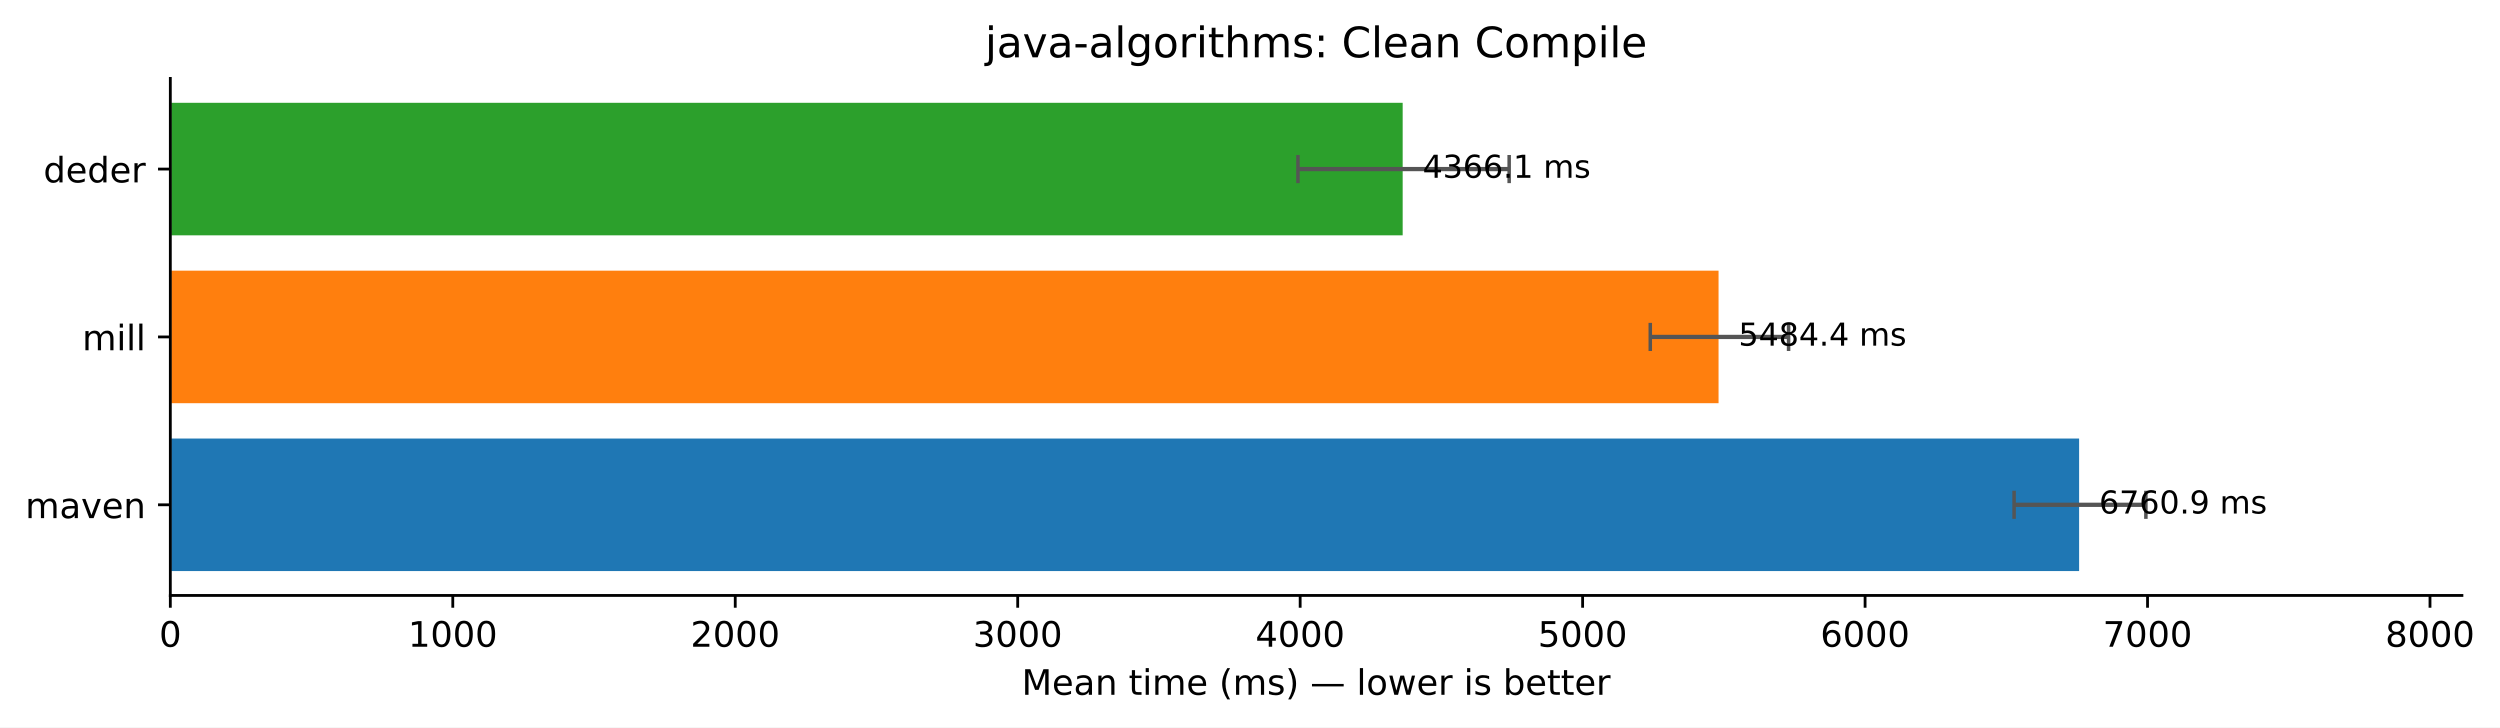
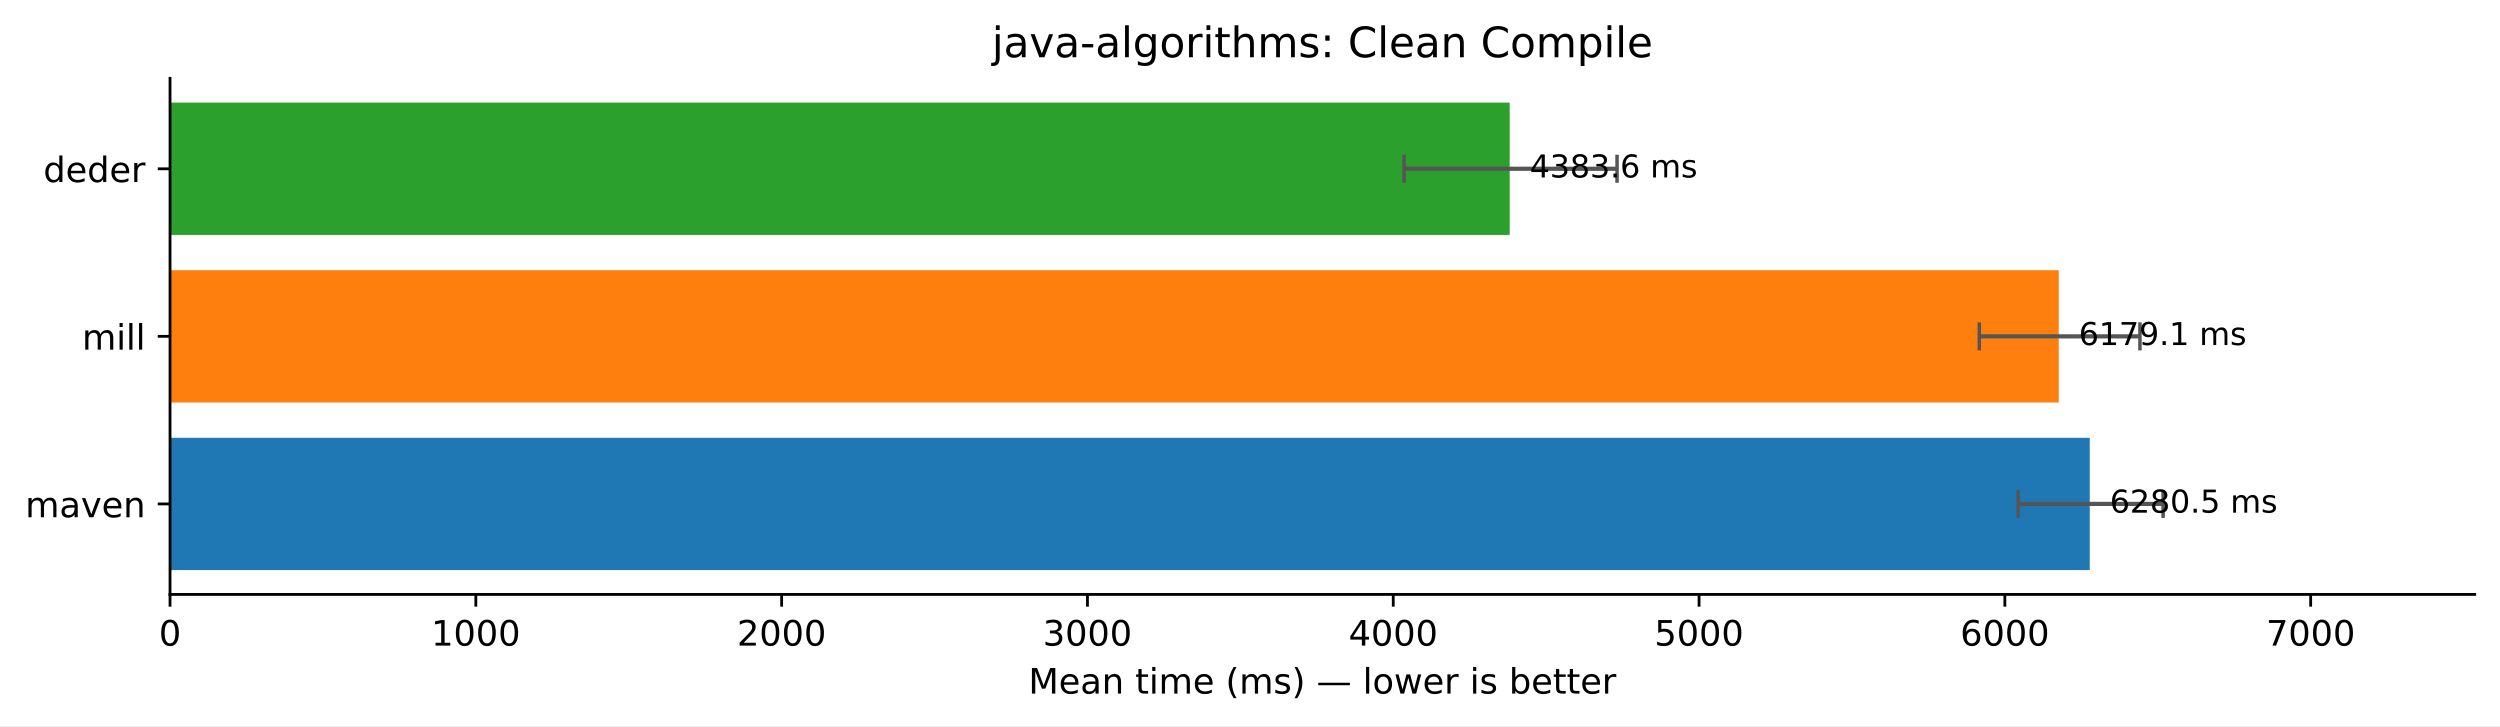
- <svg xmlns="http://www.w3.org/2000/svg" xmlns:xlink="http://www.w3.org/1999/xlink" width="711.555pt" height="207.034pt" viewBox="0 0 711.555 207.034" version="1.1">
+ <svg xmlns="http://www.w3.org/2000/svg" xmlns:xlink="http://www.w3.org/1999/xlink" width="712.788pt" height="207.034pt" viewBox="0 0 712.788 207.034" version="1.1">
  <defs>
    <style type="text/css">*{stroke-linejoin: round; stroke-linecap: butt}</style>
  </defs>
  <g id="figure_1">
    <g id="patch_1">
-       <path d="M 0 207.034  L 711.555 207.034  L 711.555 0  L 0 0  z " style="fill: #ffffff" />
+       <path d="M 0 207.034  L 712.788 207.034  L 712.788 0  L 0 0  z " style="fill: #ffffff" />
    </g>
    <g id="axes_1">
      <g id="patch_2">
-         <path d="M 48.478 169.478  L 700.718 169.478  L 700.718 22.318  L 48.478 22.318  z " style="fill: #ffffff" />
+         <path d="M 48.478 169.478  L 705.588 169.478  L 705.588 22.318  L 48.478 22.318  z " style="fill: #ffffff" />
      </g>
      <g id="patch_3">
-         <path d="M 48.478 162.789  L 592.011 162.789  L 592.011 124.566  L 48.478 124.566  z " clip-path="url(#p6ce78f85d4)" style="fill: #1f77b4; stroke: #ffffff; stroke-width: 0.5; stroke-linejoin: miter" />
+         <path d="M 48.478 162.789  L 596.07 162.789  L 596.07 124.566  L 48.478 124.566  z " clip-path="url(#p74a0497f88)" style="fill: #1f77b4; stroke: #ffffff; stroke-width: 0.5; stroke-linejoin: miter" />
      </g>
      <g id="patch_4">
-         <path d="M 48.478 115.01  L 489.389 115.01  L 489.389 76.786  L 48.478 76.786  z " clip-path="url(#p6ce78f85d4)" style="fill: #ff7f0e; stroke: #ffffff; stroke-width: 0.5; stroke-linejoin: miter" />
+         <path d="M 48.478 115.01  L 587.228 115.01  L 587.228 76.786  L 48.478 76.786  z " clip-path="url(#p74a0497f88)" style="fill: #ff7f0e; stroke: #ffffff; stroke-width: 0.5; stroke-linejoin: miter" />
      </g>
      <g id="patch_5">
-         <path d="M 48.478 67.231  L 399.483 67.231  L 399.483 29.007  L 48.478 29.007  z " clip-path="url(#p6ce78f85d4)" style="fill: #2ca02c; stroke: #ffffff; stroke-width: 0.5; stroke-linejoin: miter" />
+         <path d="M 48.478 67.231  L 430.684 67.231  L 430.684 29.007  L 48.478 29.007  z " clip-path="url(#p74a0497f88)" style="fill: #2ca02c; stroke: #ffffff; stroke-width: 0.5; stroke-linejoin: miter" />
      </g>
      <g id="matplotlib.axis_1">
        <g id="xtick_1">
          <g id="line2d_1">
            <defs>
-               <path id="ma8fe694f20" d="M 0 0  L 0 3.5  " style="stroke: #000000; stroke-width: 0.8" />
+               <path id="mb37d23f54a" d="M 0 0  L 0 3.5  " style="stroke: #000000; stroke-width: 0.8" />
            </defs>
            <g>
-               <use xlink:href="#ma8fe694f20" x="48.478" y="169.478" style="stroke: #000000; stroke-width: 0.8" />
+               <use xlink:href="#mb37d23f54a" x="48.478" y="169.478" style="stroke: #000000; stroke-width: 0.8" />
            </g>
          </g>
          <g id="text_1">
            <g transform="translate(45.29688 184.0766) scale(0.1 -0.1)">
              <defs>
                <path id="DejaVuSans-30" d="M 2034 4250  Q 1547 4250 1301 3770  Q 1056 3291 1056 2328  Q 1056 1369 1301 889  Q 1547 409 2034 409  Q 2525 409 2770 889  Q 3016 1369 3016 2328  Q 3016 3291 2770 3770  Q 2525 4250 2034 4250  z M 2034 4750  Q 2819 4750 3233 4129  Q 3647 3509 3647 2328  Q 3647 1150 3233 529  Q 2819 -91 2034 -91  Q 1250 -91 836 529  Q 422 1150 422 2328  Q 422 3509 836 4129  Q 1250 4750 2034 4750  z " transform="scale(0.015625)" />
              </defs>
              <use xlink:href="#DejaVuSans-30" />
            </g>
          </g>
        </g>
        <g id="xtick_2">
          <g id="line2d_2">
            <g>
-               <use xlink:href="#ma8fe694f20" x="128.872" y="169.478" style="stroke: #000000; stroke-width: 0.8" />
+               <use xlink:href="#mb37d23f54a" x="135.668" y="169.478" style="stroke: #000000; stroke-width: 0.8" />
            </g>
          </g>
          <g id="text_2">
-             <g transform="translate(116.1471 184.0766) scale(0.1 -0.1)">
+             <g transform="translate(122.9427 184.0766) scale(0.1 -0.1)">
              <defs>
                <path id="DejaVuSans-31" d="M 794 531  L 1825 531  L 1825 4091  L 703 3866  L 703 4441  L 1819 4666  L 2450 4666  L 2450 531  L 3481 531  L 3481 0  L 794 0  L 794 531  z " transform="scale(0.015625)" />
              </defs>
              <use xlink:href="#DejaVuSans-31" />
              <use xlink:href="#DejaVuSans-30" transform="translate(63.62305 0)" />
              <use xlink:href="#DejaVuSans-30" transform="translate(127.2461 0)" />
              <use xlink:href="#DejaVuSans-30" transform="translate(190.8691 0)" />
            </g>
          </g>
        </g>
        <g id="xtick_3">
          <g id="line2d_3">
            <g>
-               <use xlink:href="#ma8fe694f20" x="209.266" y="169.478" style="stroke: #000000; stroke-width: 0.8" />
+               <use xlink:href="#mb37d23f54a" x="222.857" y="169.478" style="stroke: #000000; stroke-width: 0.8" />
            </g>
          </g>
          <g id="text_3">
-             <g transform="translate(196.5411 184.0766) scale(0.1 -0.1)">
+             <g transform="translate(210.1323 184.0766) scale(0.1 -0.1)">
              <defs>
                <path id="DejaVuSans-32" d="M 1228 531  L 3431 531  L 3431 0  L 469 0  L 469 531  Q 828 903 1448 1529  Q 2069 2156 2228 2338  Q 2531 2678 2651 2914  Q 2772 3150 2772 3378  Q 2772 3750 2511 3984  Q 2250 4219 1831 4219  Q 1534 4219 1204 4116  Q 875 4013 500 3803  L 500 4441  Q 881 4594 1212 4672  Q 1544 4750 1819 4750  Q 2544 4750 2975 4387  Q 3406 4025 3406 3419  Q 3406 3131 3298 2873  Q 3191 2616 2906 2266  Q 2828 2175 2409 1742  Q 1991 1309 1228 531  z " transform="scale(0.015625)" />
              </defs>
              <use xlink:href="#DejaVuSans-32" />
              <use xlink:href="#DejaVuSans-30" transform="translate(63.62305 0)" />
              <use xlink:href="#DejaVuSans-30" transform="translate(127.2461 0)" />
              <use xlink:href="#DejaVuSans-30" transform="translate(190.8691 0)" />
            </g>
          </g>
        </g>
        <g id="xtick_4">
          <g id="line2d_4">
            <g>
-               <use xlink:href="#ma8fe694f20" x="289.66" y="169.478" style="stroke: #000000; stroke-width: 0.8" />
+               <use xlink:href="#mb37d23f54a" x="310.047" y="169.478" style="stroke: #000000; stroke-width: 0.8" />
            </g>
          </g>
          <g id="text_4">
-             <g transform="translate(276.9351 184.0766) scale(0.1 -0.1)">
+             <g transform="translate(297.322 184.0766) scale(0.1 -0.1)">
              <defs>
                <path id="DejaVuSans-33" d="M 2597 2516  Q 3050 2419 3304 2112  Q 3559 1806 3559 1356  Q 3559 666 3084 287  Q 2609 -91 1734 -91  Q 1441 -91 1130 -33  Q 819 25 488 141  L 488 750  Q 750 597 1062 519  Q 1375 441 1716 441  Q 2309 441 2620 675  Q 2931 909 2931 1356  Q 2931 1769 2642 2001  Q 2353 2234 1838 2234  L 1294 2234  L 1294 2753  L 1863 2753  Q 2328 2753 2575 2939  Q 2822 3125 2822 3475  Q 2822 3834 2567 4026  Q 2313 4219 1838 4219  Q 1578 4219 1281 4162  Q 984 4106 628 3988  L 628 4550  Q 988 4650 1302 4700  Q 1616 4750 1894 4750  Q 2613 4750 3031 4423  Q 3450 4097 3450 3541  Q 3450 3153 3228 2886  Q 3006 2619 2597 2516  z " transform="scale(0.015625)" />
              </defs>
              <use xlink:href="#DejaVuSans-33" />
              <use xlink:href="#DejaVuSans-30" transform="translate(63.62305 0)" />
              <use xlink:href="#DejaVuSans-30" transform="translate(127.2461 0)" />
              <use xlink:href="#DejaVuSans-30" transform="translate(190.8691 0)" />
            </g>
          </g>
        </g>
        <g id="xtick_5">
          <g id="line2d_5">
            <g>
-               <use xlink:href="#ma8fe694f20" x="370.054" y="169.478" style="stroke: #000000; stroke-width: 0.8" />
+               <use xlink:href="#mb37d23f54a" x="397.237" y="169.478" style="stroke: #000000; stroke-width: 0.8" />
            </g>
          </g>
          <g id="text_5">
-             <g transform="translate(357.3291 184.0766) scale(0.1 -0.1)">
+             <g transform="translate(384.5116 184.0766) scale(0.1 -0.1)">
              <defs>
                <path id="DejaVuSans-34" d="M 2419 4116  L 825 1625  L 2419 1625  L 2419 4116  z M 2253 4666  L 3047 4666  L 3047 1625  L 3713 1625  L 3713 1100  L 3047 1100  L 3047 0  L 2419 0  L 2419 1100  L 313 1100  L 313 1709  L 2253 4666  z " transform="scale(0.015625)" />
              </defs>
              <use xlink:href="#DejaVuSans-34" />
              <use xlink:href="#DejaVuSans-30" transform="translate(63.62305 0)" />
              <use xlink:href="#DejaVuSans-30" transform="translate(127.2461 0)" />
              <use xlink:href="#DejaVuSans-30" transform="translate(190.8691 0)" />
            </g>
          </g>
        </g>
        <g id="xtick_6">
          <g id="line2d_6">
            <g>
-               <use xlink:href="#ma8fe694f20" x="450.448" y="169.478" style="stroke: #000000; stroke-width: 0.8" />
+               <use xlink:href="#mb37d23f54a" x="484.426" y="169.478" style="stroke: #000000; stroke-width: 0.8" />
            </g>
          </g>
          <g id="text_6">
-             <g transform="translate(437.7231 184.0766) scale(0.1 -0.1)">
+             <g transform="translate(471.7012 184.0766) scale(0.1 -0.1)">
              <defs>
                <path id="DejaVuSans-35" d="M 691 4666  L 3169 4666  L 3169 4134  L 1269 4134  L 1269 2991  Q 1406 3038 1543 3061  Q 1681 3084 1819 3084  Q 2600 3084 3056 2656  Q 3513 2228 3513 1497  Q 3513 744 3044 326  Q 2575 -91 1722 -91  Q 1428 -91 1123 -41  Q 819 9 494 109  L 494 744  Q 775 591 1075 516  Q 1375 441 1709 441  Q 2250 441 2565 725  Q 2881 1009 2881 1497  Q 2881 1984 2565 2268  Q 2250 2553 1709 2553  Q 1456 2553 1204 2497  Q 953 2441 691 2322  L 691 4666  z " transform="scale(0.015625)" />
              </defs>
              <use xlink:href="#DejaVuSans-35" />
              <use xlink:href="#DejaVuSans-30" transform="translate(63.62305 0)" />
              <use xlink:href="#DejaVuSans-30" transform="translate(127.2461 0)" />
              <use xlink:href="#DejaVuSans-30" transform="translate(190.8691 0)" />
            </g>
          </g>
        </g>
        <g id="xtick_7">
          <g id="line2d_7">
            <g>
-               <use xlink:href="#ma8fe694f20" x="530.842" y="169.478" style="stroke: #000000; stroke-width: 0.8" />
+               <use xlink:href="#mb37d23f54a" x="571.616" y="169.478" style="stroke: #000000; stroke-width: 0.8" />
            </g>
          </g>
          <g id="text_7">
-             <g transform="translate(518.1171 184.0766) scale(0.1 -0.1)">
+             <g transform="translate(558.8908 184.0766) scale(0.1 -0.1)">
              <defs>
                <path id="DejaVuSans-36" d="M 2113 2584  Q 1688 2584 1439 2293  Q 1191 2003 1191 1497  Q 1191 994 1439 701  Q 1688 409 2113 409  Q 2538 409 2786 701  Q 3034 994 3034 1497  Q 3034 2003 2786 2293  Q 2538 2584 2113 2584  z M 3366 4563  L 3366 3988  Q 3128 4100 2886 4159  Q 2644 4219 2406 4219  Q 1781 4219 1451 3797  Q 1122 3375 1075 2522  Q 1259 2794 1537 2939  Q 1816 3084 2150 3084  Q 2853 3084 3261 2657  Q 3669 2231 3669 1497  Q 3669 778 3244 343  Q 2819 -91 2113 -91  Q 1303 -91 875 529  Q 447 1150 447 2328  Q 447 3434 972 4092  Q 1497 4750 2381 4750  Q 2619 4750 2861 4703  Q 3103 4656 3366 4563  z " transform="scale(0.015625)" />
              </defs>
              <use xlink:href="#DejaVuSans-36" />
              <use xlink:href="#DejaVuSans-30" transform="translate(63.62305 0)" />
              <use xlink:href="#DejaVuSans-30" transform="translate(127.2461 0)" />
              <use xlink:href="#DejaVuSans-30" transform="translate(190.8691 0)" />
            </g>
          </g>
        </g>
        <g id="xtick_8">
          <g id="line2d_8">
            <g>
-               <use xlink:href="#ma8fe694f20" x="611.236" y="169.478" style="stroke: #000000; stroke-width: 0.8" />
+               <use xlink:href="#mb37d23f54a" x="658.805" y="169.478" style="stroke: #000000; stroke-width: 0.8" />
            </g>
          </g>
          <g id="text_8">
-             <g transform="translate(598.5111 184.0766) scale(0.1 -0.1)">
+             <g transform="translate(646.0804 184.0766) scale(0.1 -0.1)">
              <defs>
                <path id="DejaVuSans-37" d="M 525 4666  L 3525 4666  L 3525 4397  L 1831 0  L 1172 0  L 2766 4134  L 525 4134  L 525 4666  z " transform="scale(0.015625)" />
              </defs>
              <use xlink:href="#DejaVuSans-37" />
              <use xlink:href="#DejaVuSans-30" transform="translate(63.62305 0)" />
              <use xlink:href="#DejaVuSans-30" transform="translate(127.2461 0)" />
              <use xlink:href="#DejaVuSans-30" transform="translate(190.8691 0)" />
            </g>
          </g>
        </g>
-         <g id="xtick_9">
-           <g id="line2d_9">
-             <g>
-               <use xlink:href="#ma8fe694f20" x="691.63" y="169.478" style="stroke: #000000; stroke-width: 0.8" />
-             </g>
-           </g>
-           <g id="text_9">
-             <g transform="translate(678.9051 184.0766) scale(0.1 -0.1)">
-               <defs>
-                 <path id="DejaVuSans-38" d="M 2034 2216  Q 1584 2216 1326 1975  Q 1069 1734 1069 1313  Q 1069 891 1326 650  Q 1584 409 2034 409  Q 2484 409 2743 651  Q 3003 894 3003 1313  Q 3003 1734 2745 1975  Q 2488 2216 2034 2216  z M 1403 2484  Q 997 2584 770 2862  Q 544 3141 544 3541  Q 544 4100 942 4425  Q 1341 4750 2034 4750  Q 2731 4750 3128 4425  Q 3525 4100 3525 3541  Q 3525 3141 3298 2862  Q 3072 2584 2669 2484  Q 3125 2378 3379 2068  Q 3634 1759 3634 1313  Q 3634 634 3220 271  Q 2806 -91 2034 -91  Q 1263 -91 848 271  Q 434 634 434 1313  Q 434 1759 690 2068  Q 947 2378 1403 2484  z M 1172 3481  Q 1172 3119 1398 2916  Q 1625 2713 2034 2713  Q 2441 2713 2670 2916  Q 2900 3119 2900 3481  Q 2900 3844 2670 4047  Q 2441 4250 2034 4250  Q 1625 4250 1398 4047  Q 1172 3844 1172 3481  z " transform="scale(0.015625)" />
-               </defs>
-               <use xlink:href="#DejaVuSans-38" />
-               <use xlink:href="#DejaVuSans-30" transform="translate(63.62305 0)" />
-               <use xlink:href="#DejaVuSans-30" transform="translate(127.2461 0)" />
-               <use xlink:href="#DejaVuSans-30" transform="translate(190.8691 0)" />
-             </g>
-           </g>
-         </g>
-         <g id="text_10">
-           <g transform="translate(290.8011 197.7547) scale(0.1 -0.1)">
+         <g id="text_9">
+           <g transform="translate(293.2362 197.7547) scale(0.1 -0.1)">
            <defs>
              <path id="DejaVuSans-4d" d="M 628 4666  L 1569 4666  L 2759 1491  L 3956 4666  L 4897 4666  L 4897 0  L 4281 0  L 4281 4097  L 3078 897  L 2444 897  L 1241 4097  L 1241 0  L 628 0  L 628 4666  z " transform="scale(0.015625)" />
              <path id="DejaVuSans-65" d="M 3597 1894  L 3597 1613  L 953 1613  Q 991 1019 1311 708  Q 1631 397 2203 397  Q 2534 397 2845 478  Q 3156 559 3463 722  L 3463 178  Q 3153 47 2828 -22  Q 2503 -91 2169 -91  Q 1331 -91 842 396  Q 353 884 353 1716  Q 353 2575 817 3079  Q 1281 3584 2069 3584  Q 2775 3584 3186 3129  Q 3597 2675 3597 1894  z M 3022 2063  Q 3016 2534 2758 2815  Q 2500 3097 2075 3097  Q 1594 3097 1305 2825  Q 1016 2553 972 2059  L 3022 2063  z " transform="scale(0.015625)" />
              <path id="DejaVuSans-61" d="M 2194 1759  Q 1497 1759 1228 1600  Q 959 1441 959 1056  Q 959 750 1161 570  Q 1363 391 1709 391  Q 2188 391 2477 730  Q 2766 1069 2766 1631  L 2766 1759  L 2194 1759  z M 3341 1997  L 3341 0  L 2766 0  L 2766 531  Q 2569 213 2275 61  Q 1981 -91 1556 -91  Q 1019 -91 701 211  Q 384 513 384 1019  Q 384 1609 779 1909  Q 1175 2209 1959 2209  L 2766 2209  L 2766 2266  Q 2766 2663 2505 2880  Q 2244 3097 1772 3097  Q 1472 3097 1187 3025  Q 903 2953 641 2809  L 641 3341  Q 956 3463 1253 3523  Q 1550 3584 1831 3584  Q 2591 3584 2966 3190  Q 3341 2797 3341 1997  z " transform="scale(0.015625)" />
              <path id="DejaVuSans-6e" d="M 3513 2113  L 3513 0  L 2938 0  L 2938 2094  Q 2938 2591 2744 2837  Q 2550 3084 2163 3084  Q 1697 3084 1428 2787  Q 1159 2491 1159 1978  L 1159 0  L 581 0  L 581 3500  L 1159 3500  L 1159 2956  Q 1366 3272 1645 3428  Q 1925 3584 2291 3584  Q 2894 3584 3203 3211  Q 3513 2838 3513 2113  z " transform="scale(0.015625)" />
              <path id="DejaVuSans-20" transform="scale(0.015625)" />
              <path id="DejaVuSans-74" d="M 1172 4494  L 1172 3500  L 2356 3500  L 2356 3053  L 1172 3053  L 1172 1153  Q 1172 725 1289 603  Q 1406 481 1766 481  L 2356 481  L 2356 0  L 1766 0  Q 1100 0 847 248  Q 594 497 594 1153  L 594 3053  L 172 3053  L 172 3500  L 594 3500  L 594 4494  L 1172 4494  z " transform="scale(0.015625)" />
              <path id="DejaVuSans-69" d="M 603 3500  L 1178 3500  L 1178 0  L 603 0  L 603 3500  z M 603 4863  L 1178 4863  L 1178 4134  L 603 4134  L 603 4863  z " transform="scale(0.015625)" />
              <path id="DejaVuSans-6d" d="M 3328 2828  Q 3544 3216 3844 3400  Q 4144 3584 4550 3584  Q 5097 3584 5394 3201  Q 5691 2819 5691 2113  L 5691 0  L 5113 0  L 5113 2094  Q 5113 2597 4934 2840  Q 4756 3084 4391 3084  Q 3944 3084 3684 2787  Q 3425 2491 3425 1978  L 3425 0  L 2847 0  L 2847 2094  Q 2847 2600 2669 2842  Q 2491 3084 2119 3084  Q 1678 3084 1418 2786  Q 1159 2488 1159 1978  L 1159 0  L 581 0  L 581 3500  L 1159 3500  L 1159 2956  Q 1356 3278 1631 3431  Q 1906 3584 2284 3584  Q 2666 3584 2933 3390  Q 3200 3197 3328 2828  z " transform="scale(0.015625)" />
              <path id="DejaVuSans-28" d="M 1984 4856  Q 1566 4138 1362 3434  Q 1159 2731 1159 2009  Q 1159 1288 1364 580  Q 1569 -128 1984 -844  L 1484 -844  Q 1016 -109 783 600  Q 550 1309 550 2009  Q 550 2706 781 3412  Q 1013 4119 1484 4856  L 1984 4856  z " transform="scale(0.015625)" />
              <path id="DejaVuSans-73" d="M 2834 3397  L 2834 2853  Q 2591 2978 2328 3040  Q 2066 3103 1784 3103  Q 1356 3103 1142 2972  Q 928 2841 928 2578  Q 928 2378 1081 2264  Q 1234 2150 1697 2047  L 1894 2003  Q 2506 1872 2764 1633  Q 3022 1394 3022 966  Q 3022 478 2636 193  Q 2250 -91 1575 -91  Q 1294 -91 989 -36  Q 684 19 347 128  L 347 722  Q 666 556 975 473  Q 1284 391 1588 391  Q 1994 391 2212 530  Q 2431 669 2431 922  Q 2431 1156 2273 1281  Q 2116 1406 1581 1522  L 1381 1569  Q 847 1681 609 1914  Q 372 2147 372 2553  Q 372 3047 722 3315  Q 1072 3584 1716 3584  Q 2034 3584 2315 3537  Q 2597 3491 2834 3397  z " transform="scale(0.015625)" />
              <path id="DejaVuSans-29" d="M 513 4856  L 1013 4856  Q 1481 4119 1714 3412  Q 1947 2706 1947 2009  Q 1947 1309 1714 600  Q 1481 -109 1013 -844  L 513 -844  Q 928 -128 1133 580  Q 1338 1288 1338 2009  Q 1338 2731 1133 3434  Q 928 4138 513 4856  z " transform="scale(0.015625)" />
              <path id="DejaVuSans-2014" d="M 313 1978  L 6088 1978  L 6088 1528  L 313 1528  L 313 1978  z " transform="scale(0.015625)" />
              <path id="DejaVuSans-6c" d="M 603 4863  L 1178 4863  L 1178 0  L 603 0  L 603 4863  z " transform="scale(0.015625)" />
              <path id="DejaVuSans-6f" d="M 1959 3097  Q 1497 3097 1228 2736  Q 959 2375 959 1747  Q 959 1119 1226 758  Q 1494 397 1959 397  Q 2419 397 2687 759  Q 2956 1122 2956 1747  Q 2956 2369 2687 2733  Q 2419 3097 1959 3097  z M 1959 3584  Q 2709 3584 3137 3096  Q 3566 2609 3566 1747  Q 3566 888 3137 398  Q 2709 -91 1959 -91  Q 1206 -91 779 398  Q 353 888 353 1747  Q 353 2609 779 3096  Q 1206 3584 1959 3584  z " transform="scale(0.015625)" />
              <path id="DejaVuSans-77" d="M 269 3500  L 844 3500  L 1563 769  L 2278 3500  L 2956 3500  L 3675 769  L 4391 3500  L 4966 3500  L 4050 0  L 3372 0  L 2619 2869  L 1863 0  L 1184 0  L 269 3500  z " transform="scale(0.015625)" />
              <path id="DejaVuSans-72" d="M 2631 2963  Q 2534 3019 2420 3045  Q 2306 3072 2169 3072  Q 1681 3072 1420 2755  Q 1159 2438 1159 1844  L 1159 0  L 581 0  L 581 3500  L 1159 3500  L 1159 2956  Q 1341 3275 1631 3429  Q 1922 3584 2338 3584  Q 2397 3584 2469 3576  Q 2541 3569 2628 3553  L 2631 2963  z " transform="scale(0.015625)" />
              <path id="DejaVuSans-62" d="M 3116 1747  Q 3116 2381 2855 2742  Q 2594 3103 2138 3103  Q 1681 3103 1420 2742  Q 1159 2381 1159 1747  Q 1159 1113 1420 752  Q 1681 391 2138 391  Q 2594 391 2855 752  Q 3116 1113 3116 1747  z M 1159 2969  Q 1341 3281 1617 3432  Q 1894 3584 2278 3584  Q 2916 3584 3314 3078  Q 3713 2572 3713 1747  Q 3713 922 3314 415  Q 2916 -91 2278 -91  Q 1894 -91 1617 61  Q 1341 213 1159 525  L 1159 0  L 581 0  L 581 4863  L 1159 4863  L 1159 2969  z " transform="scale(0.015625)" />
            </defs>
            <use xlink:href="#DejaVuSans-4d" />
            <use xlink:href="#DejaVuSans-65" transform="translate(86.2793 0)" />
            <use xlink:href="#DejaVuSans-61" transform="translate(147.8027 0)" />
            <use xlink:href="#DejaVuSans-6e" transform="translate(209.082 0)" />
            <use xlink:href="#DejaVuSans-20" transform="translate(272.4609 0)" />
            <use xlink:href="#DejaVuSans-74" transform="translate(304.248 0)" />
            <use xlink:href="#DejaVuSans-69" transform="translate(343.457 0)" />
            <use xlink:href="#DejaVuSans-6d" transform="translate(371.2402 0)" />
            <use xlink:href="#DejaVuSans-65" transform="translate(468.6523 0)" />
            <use xlink:href="#DejaVuSans-20" transform="translate(530.1758 0)" />
            <use xlink:href="#DejaVuSans-28" transform="translate(561.9629 0)" />
            <use xlink:href="#DejaVuSans-6d" transform="translate(600.9766 0)" />
            <use xlink:href="#DejaVuSans-73" transform="translate(698.3887 0)" />
            <use xlink:href="#DejaVuSans-29" transform="translate(750.4883 0)" />
            <use xlink:href="#DejaVuSans-20" transform="translate(789.502 0)" />
            <use xlink:href="#DejaVuSans-2014" transform="translate(821.2891 0)" />
            <use xlink:href="#DejaVuSans-20" transform="translate(921.2891 0)" />
            <use xlink:href="#DejaVuSans-6c" transform="translate(953.0762 0)" />
            <use xlink:href="#DejaVuSans-6f" transform="translate(980.8594 0)" />
            <use xlink:href="#DejaVuSans-77" transform="translate(1042.041 0)" />
            <use xlink:href="#DejaVuSans-65" transform="translate(1123.828 0)" />
            <use xlink:href="#DejaVuSans-72" transform="translate(1185.352 0)" />
            <use xlink:href="#DejaVuSans-20" transform="translate(1226.465 0)" />
            <use xlink:href="#DejaVuSans-69" transform="translate(1258.252 0)" />
            <use xlink:href="#DejaVuSans-73" transform="translate(1286.035 0)" />
            <use xlink:href="#DejaVuSans-20" transform="translate(1338.135 0)" />
            <use xlink:href="#DejaVuSans-62" transform="translate(1369.922 0)" />
            <use xlink:href="#DejaVuSans-65" transform="translate(1433.398 0)" />
            <use xlink:href="#DejaVuSans-74" transform="translate(1494.922 0)" />
            <use xlink:href="#DejaVuSans-74" transform="translate(1534.131 0)" />
            <use xlink:href="#DejaVuSans-65" transform="translate(1573.34 0)" />
            <use xlink:href="#DejaVuSans-72" transform="translate(1634.863 0)" />
          </g>
        </g>
      </g>
      <g id="matplotlib.axis_2">
        <g id="ytick_1">
-           <g id="line2d_10">
+           <g id="line2d_9">
            <defs>
-               <path id="m3aa99216ea" d="M 0 0  L -3.5 0  " style="stroke: #000000; stroke-width: 0.8" />
+               <path id="me1f28e7dc8" d="M 0 0  L -3.5 0  " style="stroke: #000000; stroke-width: 0.8" />
            </defs>
            <g>
-               <use xlink:href="#m3aa99216ea" x="48.478" y="143.677" style="stroke: #000000; stroke-width: 0.8" />
-             </g>
-           </g>
-           <g id="text_11">
+               <use xlink:href="#me1f28e7dc8" x="48.478" y="143.677" style="stroke: #000000; stroke-width: 0.8" />
+             </g>
+           </g>
+           <g id="text_10">
            <g transform="translate(7.2 147.4766) scale(0.1 -0.1)">
              <defs>
                <path id="DejaVuSans-76" d="M 191 3500  L 800 3500  L 1894 563  L 2988 3500  L 3597 3500  L 2284 0  L 1503 0  L 191 3500  z " transform="scale(0.015625)" />
              </defs>
              <use xlink:href="#DejaVuSans-6d" />
              <use xlink:href="#DejaVuSans-61" transform="translate(97.41211 0)" />
              <use xlink:href="#DejaVuSans-76" transform="translate(158.6914 0)" />
              <use xlink:href="#DejaVuSans-65" transform="translate(217.8711 0)" />
              <use xlink:href="#DejaVuSans-6e" transform="translate(279.3945 0)" />
            </g>
          </g>
        </g>
        <g id="ytick_2">
-           <g id="line2d_11">
-             <g>
-               <use xlink:href="#m3aa99216ea" x="48.478" y="95.898" style="stroke: #000000; stroke-width: 0.8" />
-             </g>
-           </g>
-           <g id="text_12">
+           <g id="line2d_10">
+             <g>
+               <use xlink:href="#me1f28e7dc8" x="48.478" y="95.898" style="stroke: #000000; stroke-width: 0.8" />
+             </g>
+           </g>
+           <g id="text_11">
            <g transform="translate(23.40312 99.69734) scale(0.1 -0.1)">
              <use xlink:href="#DejaVuSans-6d" />
              <use xlink:href="#DejaVuSans-69" transform="translate(97.41211 0)" />
              <use xlink:href="#DejaVuSans-6c" transform="translate(125.1953 0)" />
              <use xlink:href="#DejaVuSans-6c" transform="translate(152.9785 0)" />
            </g>
          </g>
        </g>
        <g id="ytick_3">
-           <g id="line2d_12">
-             <g>
-               <use xlink:href="#m3aa99216ea" x="48.478" y="48.119" style="stroke: #000000; stroke-width: 0.8" />
-             </g>
-           </g>
-           <g id="text_13">
+           <g id="line2d_11">
+             <g>
+               <use xlink:href="#me1f28e7dc8" x="48.478" y="48.119" style="stroke: #000000; stroke-width: 0.8" />
+             </g>
+           </g>
+           <g id="text_12">
            <g transform="translate(12.36406 51.91812) scale(0.1 -0.1)">
              <defs>
                <path id="DejaVuSans-64" d="M 2906 2969  L 2906 4863  L 3481 4863  L 3481 0  L 2906 0  L 2906 525  Q 2725 213 2448 61  Q 2172 -91 1784 -91  Q 1150 -91 751 415  Q 353 922 353 1747  Q 353 2572 751 3078  Q 1150 3584 1784 3584  Q 2172 3584 2448 3432  Q 2725 3281 2906 2969  z M 947 1747  Q 947 1113 1208 752  Q 1469 391 1925 391  Q 2381 391 2643 752  Q 2906 1113 2906 1747  Q 2906 2381 2643 2742  Q 2381 3103 1925 3103  Q 1469 3103 1208 2742  Q 947 2381 947 1747  z " transform="scale(0.015625)" />
              </defs>
              <use xlink:href="#DejaVuSans-64" />
              <use xlink:href="#DejaVuSans-65" transform="translate(63.47656 0)" />
              <use xlink:href="#DejaVuSans-64" transform="translate(125 0)" />
              <use xlink:href="#DejaVuSans-65" transform="translate(188.4766 0)" />
              <use xlink:href="#DejaVuSans-72" transform="translate(250 0)" />
            </g>
          </g>
        </g>
      </g>
      <g id="LineCollection_1">
-         <path d="M 573.255 143.677  L 610.767 143.677  " clip-path="url(#p6ce78f85d4)" style="fill: none; stroke: #555555; stroke-width: 1.2" />
-         <path d="M 469.708 95.898  L 509.07 95.898  " clip-path="url(#p6ce78f85d4)" style="fill: none; stroke: #555555; stroke-width: 1.2" />
-         <path d="M 369.425 48.119  L 429.542 48.119  " clip-path="url(#p6ce78f85d4)" style="fill: none; stroke: #555555; stroke-width: 1.2" />
+         <path d="M 575.403 143.677  L 616.737 143.677  " clip-path="url(#p74a0497f88)" style="fill: none; stroke: #555555; stroke-width: 1.2" />
+         <path d="M 564.327 95.898  L 610.129 95.898  " clip-path="url(#p74a0497f88)" style="fill: none; stroke: #555555; stroke-width: 1.2" />
+         <path d="M 400.323 48.119  L 461.046 48.119  " clip-path="url(#p74a0497f88)" style="fill: none; stroke: #555555; stroke-width: 1.2" />
+       </g>
+       <g id="line2d_12">
+         <defs>
+           <path id="m53ab22fad3" d="M 0 4  L 0 -4  " style="stroke: #555555" />
+         </defs>
+         <g clip-path="url(#p74a0497f88)">
+           <use xlink:href="#m53ab22fad3" x="575.403" y="143.677" style="fill: #1f77b4; stroke: #555555" />
+           <use xlink:href="#m53ab22fad3" x="564.327" y="95.898" style="fill: #1f77b4; stroke: #555555" />
+           <use xlink:href="#m53ab22fad3" x="400.323" y="48.119" style="fill: #1f77b4; stroke: #555555" />
+         </g>
      </g>
      <g id="line2d_13">
-         <defs>
-           <path id="mc73fc41c3a" d="M 0 4  L 0 -4  " style="stroke: #555555" />
-         </defs>
-         <g clip-path="url(#p6ce78f85d4)">
-           <use xlink:href="#mc73fc41c3a" x="573.255" y="143.677" style="fill: #1f77b4; stroke: #555555" />
-           <use xlink:href="#mc73fc41c3a" x="469.708" y="95.898" style="fill: #1f77b4; stroke: #555555" />
-           <use xlink:href="#mc73fc41c3a" x="369.425" y="48.119" style="fill: #1f77b4; stroke: #555555" />
-         </g>
-       </g>
-       <g id="line2d_14">
-         <g clip-path="url(#p6ce78f85d4)">
-           <use xlink:href="#mc73fc41c3a" x="610.767" y="143.677" style="fill: #1f77b4; stroke: #555555" />
-           <use xlink:href="#mc73fc41c3a" x="509.07" y="95.898" style="fill: #1f77b4; stroke: #555555" />
-           <use xlink:href="#mc73fc41c3a" x="429.542" y="48.119" style="fill: #1f77b4; stroke: #555555" />
+         <g clip-path="url(#p74a0497f88)">
+           <use xlink:href="#m53ab22fad3" x="616.737" y="143.677" style="fill: #1f77b4; stroke: #555555" />
+           <use xlink:href="#m53ab22fad3" x="610.129" y="95.898" style="fill: #1f77b4; stroke: #555555" />
+           <use xlink:href="#m53ab22fad3" x="461.046" y="48.119" style="fill: #1f77b4; stroke: #555555" />
        </g>
      </g>
      <g id="patch_6">
        <path d="M 48.478 169.478  L 48.478 22.318  " style="fill: none; stroke: #000000; stroke-width: 0.8; stroke-linejoin: miter; stroke-linecap: square" />
      </g>
      <g id="patch_7">
-         <path d="M 48.478 169.478  L 700.718 169.478  " style="fill: none; stroke: #000000; stroke-width: 0.8; stroke-linejoin: miter; stroke-linecap: square" />
+         <path d="M 48.478 169.478  L 705.588 169.478  " style="fill: none; stroke: #000000; stroke-width: 0.8; stroke-linejoin: miter; stroke-linecap: square" />
+       </g>
+       <g id="text_13">
+         <g transform="translate(601.5457 146.1608) scale(0.09 -0.09)">
+           <defs>
+             <path id="DejaVuSans-38" d="M 2034 2216  Q 1584 2216 1326 1975  Q 1069 1734 1069 1313  Q 1069 891 1326 650  Q 1584 409 2034 409  Q 2484 409 2743 651  Q 3003 894 3003 1313  Q 3003 1734 2745 1975  Q 2488 2216 2034 2216  z M 1403 2484  Q 997 2584 770 2862  Q 544 3141 544 3541  Q 544 4100 942 4425  Q 1341 4750 2034 4750  Q 2731 4750 3128 4425  Q 3525 4100 3525 3541  Q 3525 3141 3298 2862  Q 3072 2584 2669 2484  Q 3125 2378 3379 2068  Q 3634 1759 3634 1313  Q 3634 634 3220 271  Q 2806 -91 2034 -91  Q 1263 -91 848 271  Q 434 634 434 1313  Q 434 1759 690 2068  Q 947 2378 1403 2484  z M 1172 3481  Q 1172 3119 1398 2916  Q 1625 2713 2034 2713  Q 2441 2713 2670 2916  Q 2900 3119 2900 3481  Q 2900 3844 2670 4047  Q 2441 4250 2034 4250  Q 1625 4250 1398 4047  Q 1172 3844 1172 3481  z " transform="scale(0.015625)" />
+             <path id="DejaVuSans-2e" d="M 684 794  L 1344 794  L 1344 0  L 684 0  L 684 794  z " transform="scale(0.015625)" />
+           </defs>
+           <use xlink:href="#DejaVuSans-36" />
+           <use xlink:href="#DejaVuSans-32" transform="translate(63.62305 0)" />
+           <use xlink:href="#DejaVuSans-38" transform="translate(127.2461 0)" />
+           <use xlink:href="#DejaVuSans-30" transform="translate(190.8691 0)" />
+           <use xlink:href="#DejaVuSans-2e" transform="translate(254.4922 0)" />
+           <use xlink:href="#DejaVuSans-35" transform="translate(286.2793 0)" />
+           <use xlink:href="#DejaVuSans-20" transform="translate(349.9023 0)" />
+           <use xlink:href="#DejaVuSans-6d" transform="translate(381.6895 0)" />
+           <use xlink:href="#DejaVuSans-73" transform="translate(479.1016 0)" />
+         </g>
      </g>
      <g id="text_14">
-         <g transform="translate(597.4465 146.1608) scale(0.09 -0.09)">
+         <g transform="translate(592.704 98.38156) scale(0.09 -0.09)">
          <defs>
-             <path id="DejaVuSans-2e" d="M 684 794  L 1344 794  L 1344 0  L 684 0  L 684 794  z " transform="scale(0.015625)" />
            <path id="DejaVuSans-39" d="M 703 97  L 703 672  Q 941 559 1184 500  Q 1428 441 1663 441  Q 2288 441 2617 861  Q 2947 1281 2994 2138  Q 2813 1869 2534 1725  Q 2256 1581 1919 1581  Q 1219 1581 811 2004  Q 403 2428 403 3163  Q 403 3881 828 4315  Q 1253 4750 1959 4750  Q 2769 4750 3195 4129  Q 3622 3509 3622 2328  Q 3622 1225 3098 567  Q 2575 -91 1691 -91  Q 1453 -91 1209 -44  Q 966 3 703 97  z M 1959 2075  Q 2384 2075 2632 2365  Q 2881 2656 2881 3163  Q 2881 3666 2632 3958  Q 2384 4250 1959 4250  Q 1534 4250 1286 3958  Q 1038 3666 1038 3163  Q 1038 2656 1286 2365  Q 1534 2075 1959 2075  z " transform="scale(0.015625)" />
          </defs>
          <use xlink:href="#DejaVuSans-36" />
-           <use xlink:href="#DejaVuSans-37" transform="translate(63.62305 0)" />
-           <use xlink:href="#DejaVuSans-36" transform="translate(127.2461 0)" />
-           <use xlink:href="#DejaVuSans-30" transform="translate(190.8691 0)" />
-           <use xlink:href="#DejaVuSans-2e" transform="translate(254.4922 0)" />
-           <use xlink:href="#DejaVuSans-39" transform="translate(286.2793 0)" />
-           <use xlink:href="#DejaVuSans-20" transform="translate(349.9023 0)" />
-           <use xlink:href="#DejaVuSans-6d" transform="translate(381.6895 0)" />
-           <use xlink:href="#DejaVuSans-73" transform="translate(479.1016 0)" />
-         </g>
-       </g>
-       <g id="text_15">
-         <g transform="translate(494.8243 98.38156) scale(0.09 -0.09)">
-           <use xlink:href="#DejaVuSans-35" />
-           <use xlink:href="#DejaVuSans-34" transform="translate(63.62305 0)" />
-           <use xlink:href="#DejaVuSans-38" transform="translate(127.2461 0)" />
-           <use xlink:href="#DejaVuSans-34" transform="translate(190.8691 0)" />
-           <use xlink:href="#DejaVuSans-2e" transform="translate(254.4922 0)" />
-           <use xlink:href="#DejaVuSans-34" transform="translate(286.2793 0)" />
-           <use xlink:href="#DejaVuSans-20" transform="translate(349.9023 0)" />
-           <use xlink:href="#DejaVuSans-6d" transform="translate(381.6895 0)" />
-           <use xlink:href="#DejaVuSans-73" transform="translate(479.1016 0)" />
-         </g>
-       </g>
-       <g id="text_16">
-         <g transform="translate(404.9188 50.60234) scale(0.09 -0.09)">
-           <use xlink:href="#DejaVuSans-34" />
-           <use xlink:href="#DejaVuSans-33" transform="translate(63.62305 0)" />
-           <use xlink:href="#DejaVuSans-36" transform="translate(127.2461 0)" />
-           <use xlink:href="#DejaVuSans-36" transform="translate(190.8691 0)" />
+           <use xlink:href="#DejaVuSans-31" transform="translate(63.62305 0)" />
+           <use xlink:href="#DejaVuSans-37" transform="translate(127.2461 0)" />
+           <use xlink:href="#DejaVuSans-39" transform="translate(190.8691 0)" />
          <use xlink:href="#DejaVuSans-2e" transform="translate(254.4922 0)" />
          <use xlink:href="#DejaVuSans-31" transform="translate(286.2793 0)" />
          <use xlink:href="#DejaVuSans-20" transform="translate(349.9023 0)" />
          <use xlink:href="#DejaVuSans-6d" transform="translate(381.6895 0)" />
          <use xlink:href="#DejaVuSans-73" transform="translate(479.1016 0)" />
        </g>
      </g>
-       <g id="text_17">
-         <g transform="translate(280.3764 16.31812) scale(0.12 -0.12)">
+       <g id="text_15">
+         <g transform="translate(436.1604 50.60234) scale(0.09 -0.09)">
+           <use xlink:href="#DejaVuSans-34" />
+           <use xlink:href="#DejaVuSans-33" transform="translate(63.62305 0)" />
+           <use xlink:href="#DejaVuSans-38" transform="translate(127.2461 0)" />
+           <use xlink:href="#DejaVuSans-33" transform="translate(190.8691 0)" />
+           <use xlink:href="#DejaVuSans-2e" transform="translate(254.4922 0)" />
+           <use xlink:href="#DejaVuSans-36" transform="translate(286.2793 0)" />
+           <use xlink:href="#DejaVuSans-20" transform="translate(349.9023 0)" />
+           <use xlink:href="#DejaVuSans-6d" transform="translate(381.6895 0)" />
+           <use xlink:href="#DejaVuSans-73" transform="translate(479.1016 0)" />
+         </g>
+       </g>
+       <g id="text_16">
+         <g transform="translate(282.8116 16.31812) scale(0.12 -0.12)">
          <defs>
            <path id="DejaVuSans-6a" d="M 603 3500  L 1178 3500  L 1178 -63  Q 1178 -731 923 -1031  Q 669 -1331 103 -1331  L -116 -1331  L -116 -844  L 38 -844  Q 366 -844 484 -692  Q 603 -541 603 -63  L 603 3500  z M 603 4863  L 1178 4863  L 1178 4134  L 603 4134  L 603 4863  z " transform="scale(0.015625)" />
            <path id="DejaVuSans-2d" d="M 313 2009  L 1997 2009  L 1997 1497  L 313 1497  L 313 2009  z " transform="scale(0.015625)" />
            <path id="DejaVuSans-67" d="M 2906 1791  Q 2906 2416 2648 2759  Q 2391 3103 1925 3103  Q 1463 3103 1205 2759  Q 947 2416 947 1791  Q 947 1169 1205 825  Q 1463 481 1925 481  Q 2391 481 2648 825  Q 2906 1169 2906 1791  z M 3481 434  Q 3481 -459 3084 -895  Q 2688 -1331 1869 -1331  Q 1566 -1331 1297 -1286  Q 1028 -1241 775 -1147  L 775 -588  Q 1028 -725 1275 -790  Q 1522 -856 1778 -856  Q 2344 -856 2625 -561  Q 2906 -266 2906 331  L 2906 616  Q 2728 306 2450 153  Q 2172 0 1784 0  Q 1141 0 747 490  Q 353 981 353 1791  Q 353 2603 747 3093  Q 1141 3584 1784 3584  Q 2172 3584 2450 3431  Q 2728 3278 2906 2969  L 2906 3500  L 3481 3500  L 3481 434  z " transform="scale(0.015625)" />
            <path id="DejaVuSans-68" d="M 3513 2113  L 3513 0  L 2938 0  L 2938 2094  Q 2938 2591 2744 2837  Q 2550 3084 2163 3084  Q 1697 3084 1428 2787  Q 1159 2491 1159 1978  L 1159 0  L 581 0  L 581 4863  L 1159 4863  L 1159 2956  Q 1366 3272 1645 3428  Q 1925 3584 2291 3584  Q 2894 3584 3203 3211  Q 3513 2838 3513 2113  z " transform="scale(0.015625)" />
            <path id="DejaVuSans-3a" d="M 750 794  L 1409 794  L 1409 0  L 750 0  L 750 794  z M 750 3309  L 1409 3309  L 1409 2516  L 750 2516  L 750 3309  z " transform="scale(0.015625)" />
            <path id="DejaVuSans-43" d="M 4122 4306  L 4122 3641  Q 3803 3938 3442 4084  Q 3081 4231 2675 4231  Q 1875 4231 1450 3742  Q 1025 3253 1025 2328  Q 1025 1406 1450 917  Q 1875 428 2675 428  Q 3081 428 3442 575  Q 3803 722 4122 1019  L 4122 359  Q 3791 134 3420 21  Q 3050 -91 2638 -91  Q 1578 -91 968 557  Q 359 1206 359 2328  Q 359 3453 968 4101  Q 1578 4750 2638 4750  Q 3056 4750 3426 4639  Q 3797 4528 4122 4306  z " transform="scale(0.015625)" />
            <path id="DejaVuSans-70" d="M 1159 525  L 1159 -1331  L 581 -1331  L 581 3500  L 1159 3500  L 1159 2969  Q 1341 3281 1617 3432  Q 1894 3584 2278 3584  Q 2916 3584 3314 3078  Q 3713 2572 3713 1747  Q 3713 922 3314 415  Q 2916 -91 2278 -91  Q 1894 -91 1617 61  Q 1341 213 1159 525  z M 3116 1747  Q 3116 2381 2855 2742  Q 2594 3103 2138 3103  Q 1681 3103 1420 2742  Q 1159 2381 1159 1747  Q 1159 1113 1420 752  Q 1681 391 2138 391  Q 2594 391 2855 752  Q 3116 1113 3116 1747  z " transform="scale(0.015625)" />
          </defs>
          <use xlink:href="#DejaVuSans-6a" />
          <use xlink:href="#DejaVuSans-61" transform="translate(27.7832 0)" />
          <use xlink:href="#DejaVuSans-76" transform="translate(89.0625 0)" />
          <use xlink:href="#DejaVuSans-61" transform="translate(148.2422 0)" />
          <use xlink:href="#DejaVuSans-2d" transform="translate(209.5215 0)" />
          <use xlink:href="#DejaVuSans-61" transform="translate(245.6055 0)" />
          <use xlink:href="#DejaVuSans-6c" transform="translate(306.8848 0)" />
          <use xlink:href="#DejaVuSans-67" transform="translate(334.668 0)" />
          <use xlink:href="#DejaVuSans-6f" transform="translate(398.1445 0)" />
          <use xlink:href="#DejaVuSans-72" transform="translate(459.3262 0)" />
          <use xlink:href="#DejaVuSans-69" transform="translate(500.4395 0)" />
          <use xlink:href="#DejaVuSans-74" transform="translate(528.2227 0)" />
          <use xlink:href="#DejaVuSans-68" transform="translate(567.4316 0)" />
          <use xlink:href="#DejaVuSans-6d" transform="translate(630.8105 0)" />
          <use xlink:href="#DejaVuSans-73" transform="translate(728.2227 0)" />
          <use xlink:href="#DejaVuSans-3a" transform="translate(780.3223 0)" />
          <use xlink:href="#DejaVuSans-20" transform="translate(814.0137 0)" />
          <use xlink:href="#DejaVuSans-43" transform="translate(845.8008 0)" />
          <use xlink:href="#DejaVuSans-6c" transform="translate(915.625 0)" />
          <use xlink:href="#DejaVuSans-65" transform="translate(943.4082 0)" />
          <use xlink:href="#DejaVuSans-61" transform="translate(1004.932 0)" />
          <use xlink:href="#DejaVuSans-6e" transform="translate(1066.211 0)" />
          <use xlink:href="#DejaVuSans-20" transform="translate(1129.59 0)" />
          <use xlink:href="#DejaVuSans-43" transform="translate(1161.377 0)" />
          <use xlink:href="#DejaVuSans-6f" transform="translate(1231.201 0)" />
          <use xlink:href="#DejaVuSans-6d" transform="translate(1292.383 0)" />
          <use xlink:href="#DejaVuSans-70" transform="translate(1389.795 0)" />
          <use xlink:href="#DejaVuSans-69" transform="translate(1453.271 0)" />
          <use xlink:href="#DejaVuSans-6c" transform="translate(1481.055 0)" />
          <use xlink:href="#DejaVuSans-65" transform="translate(1508.838 0)" />
        </g>
      </g>
    </g>
  </g>
  <defs>
-     <clipPath id="p6ce78f85d4">
-       <rect x="48.478" y="22.318" width="652.24" height="147.16" />
+     <clipPath id="p74a0497f88">
+       <rect x="48.478" y="22.318" width="657.11" height="147.16" />
    </clipPath>
  </defs>
</svg>
